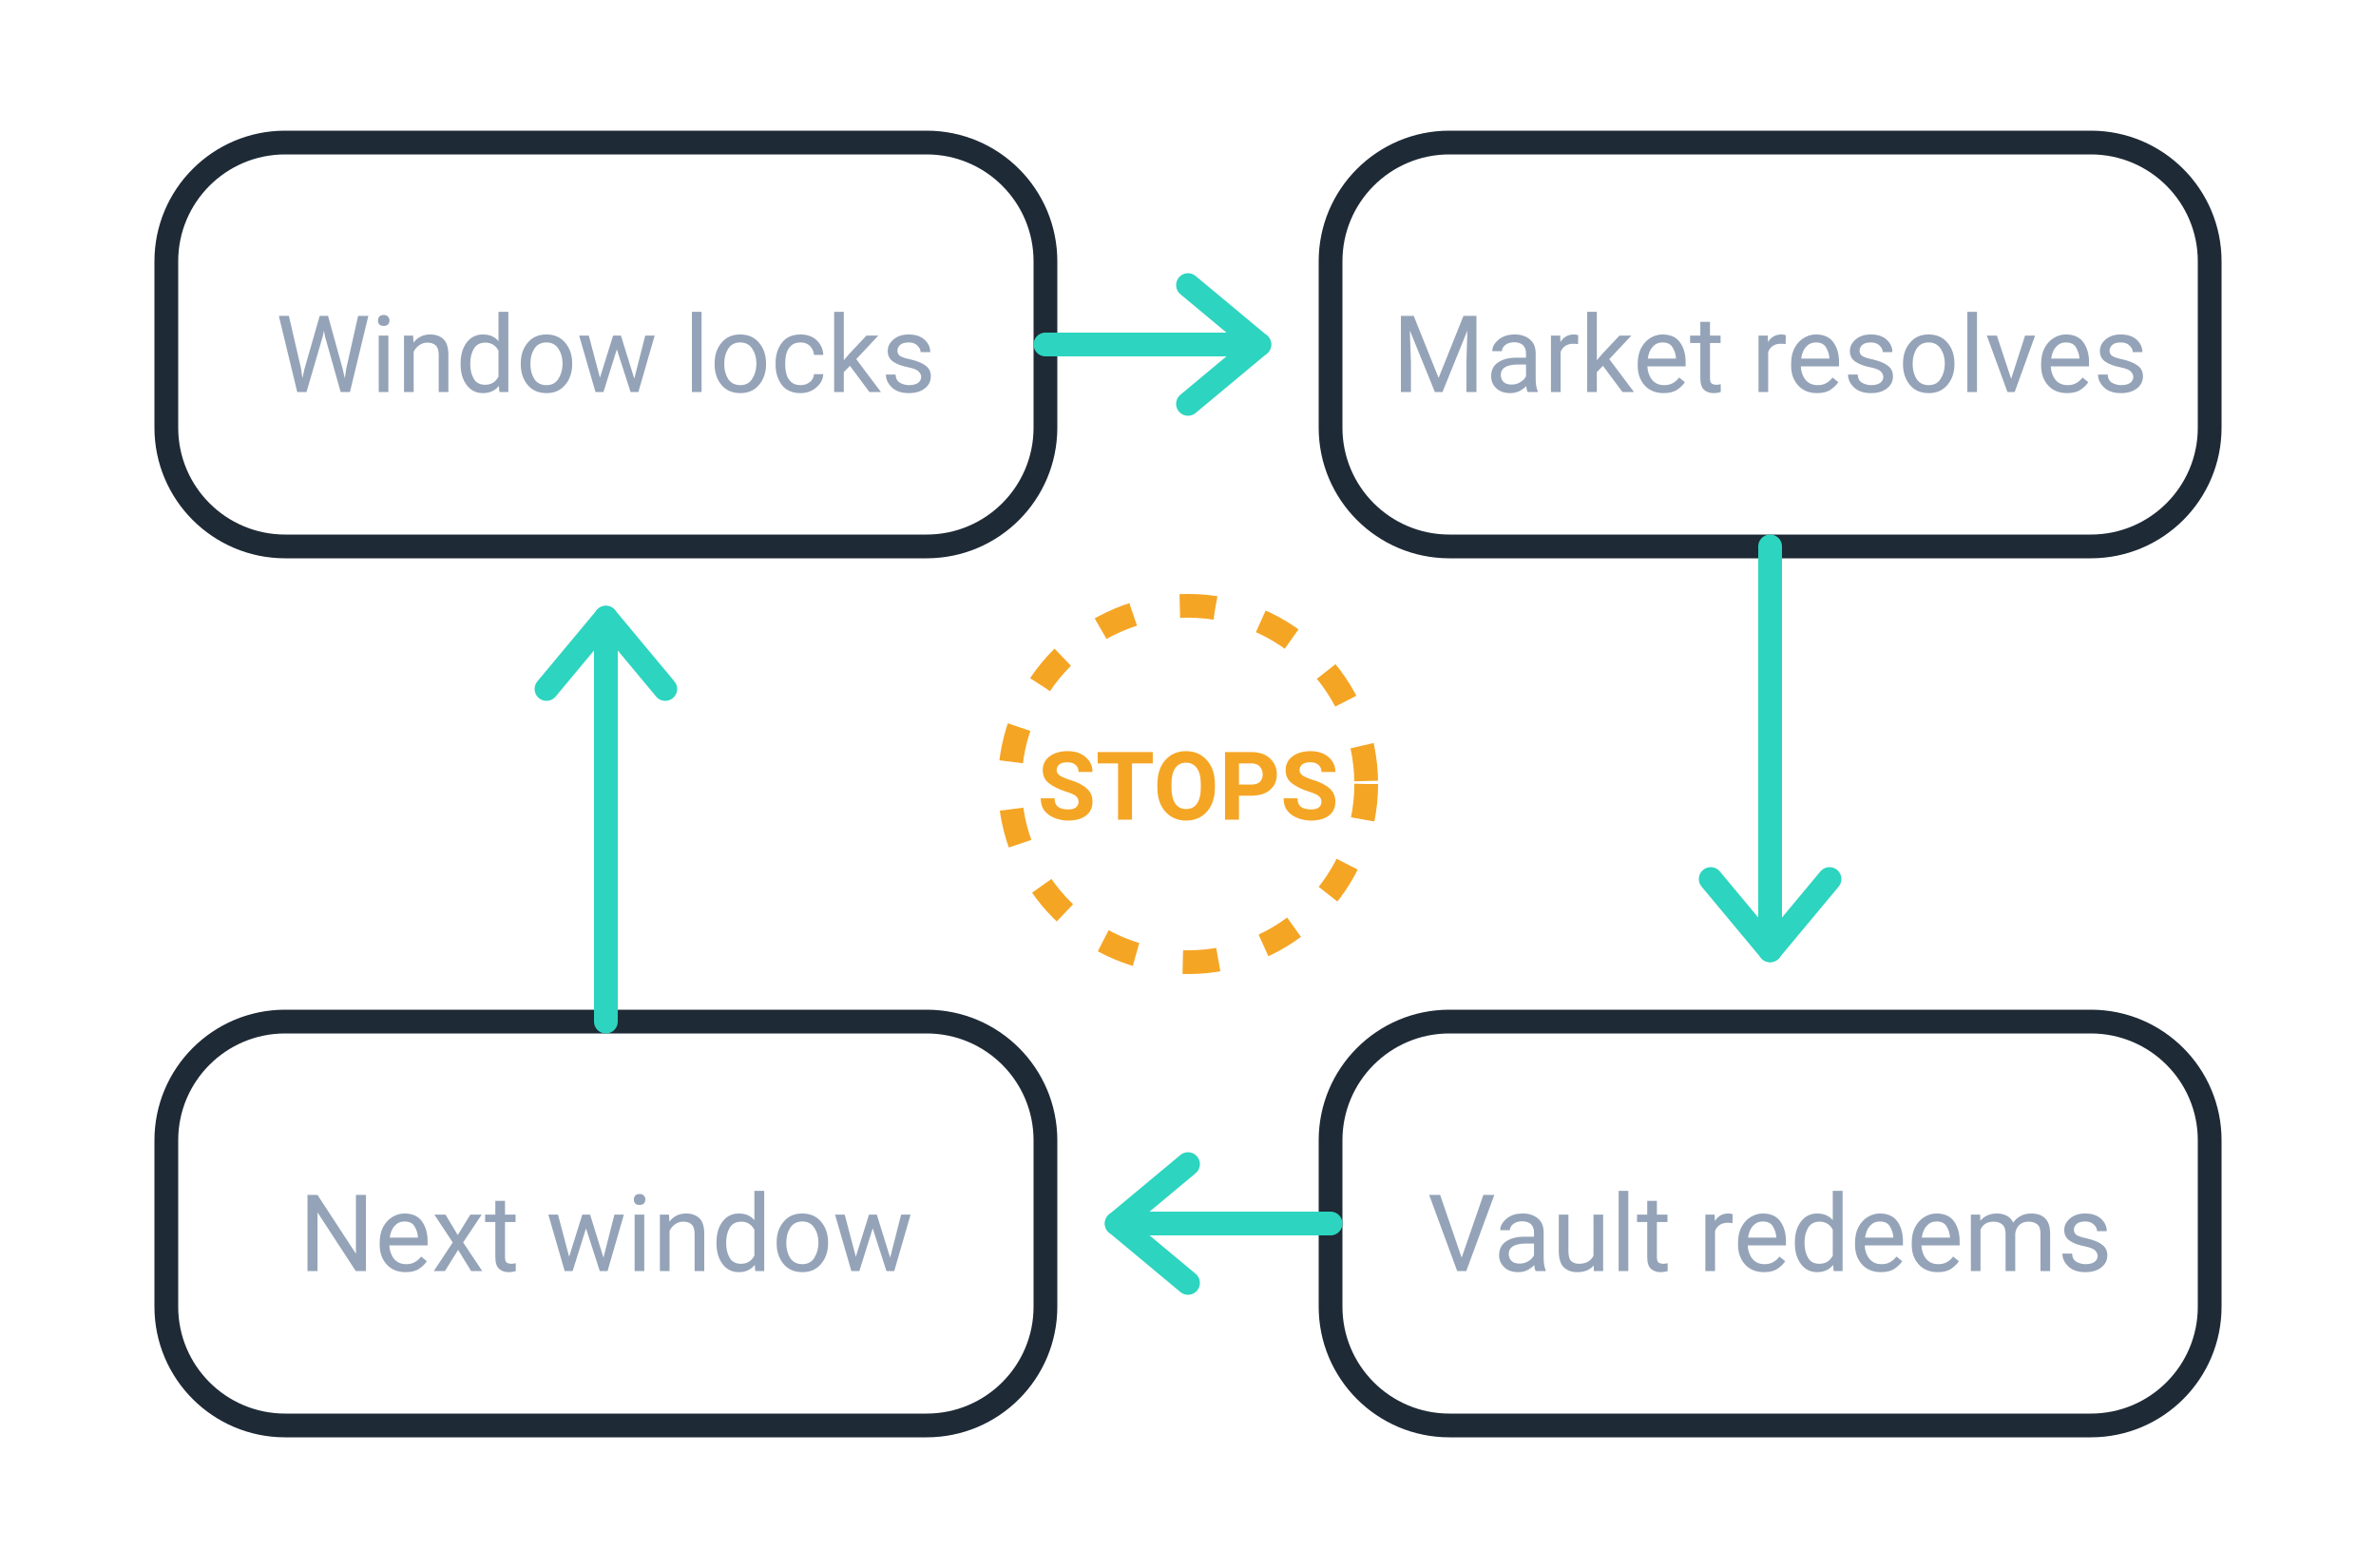
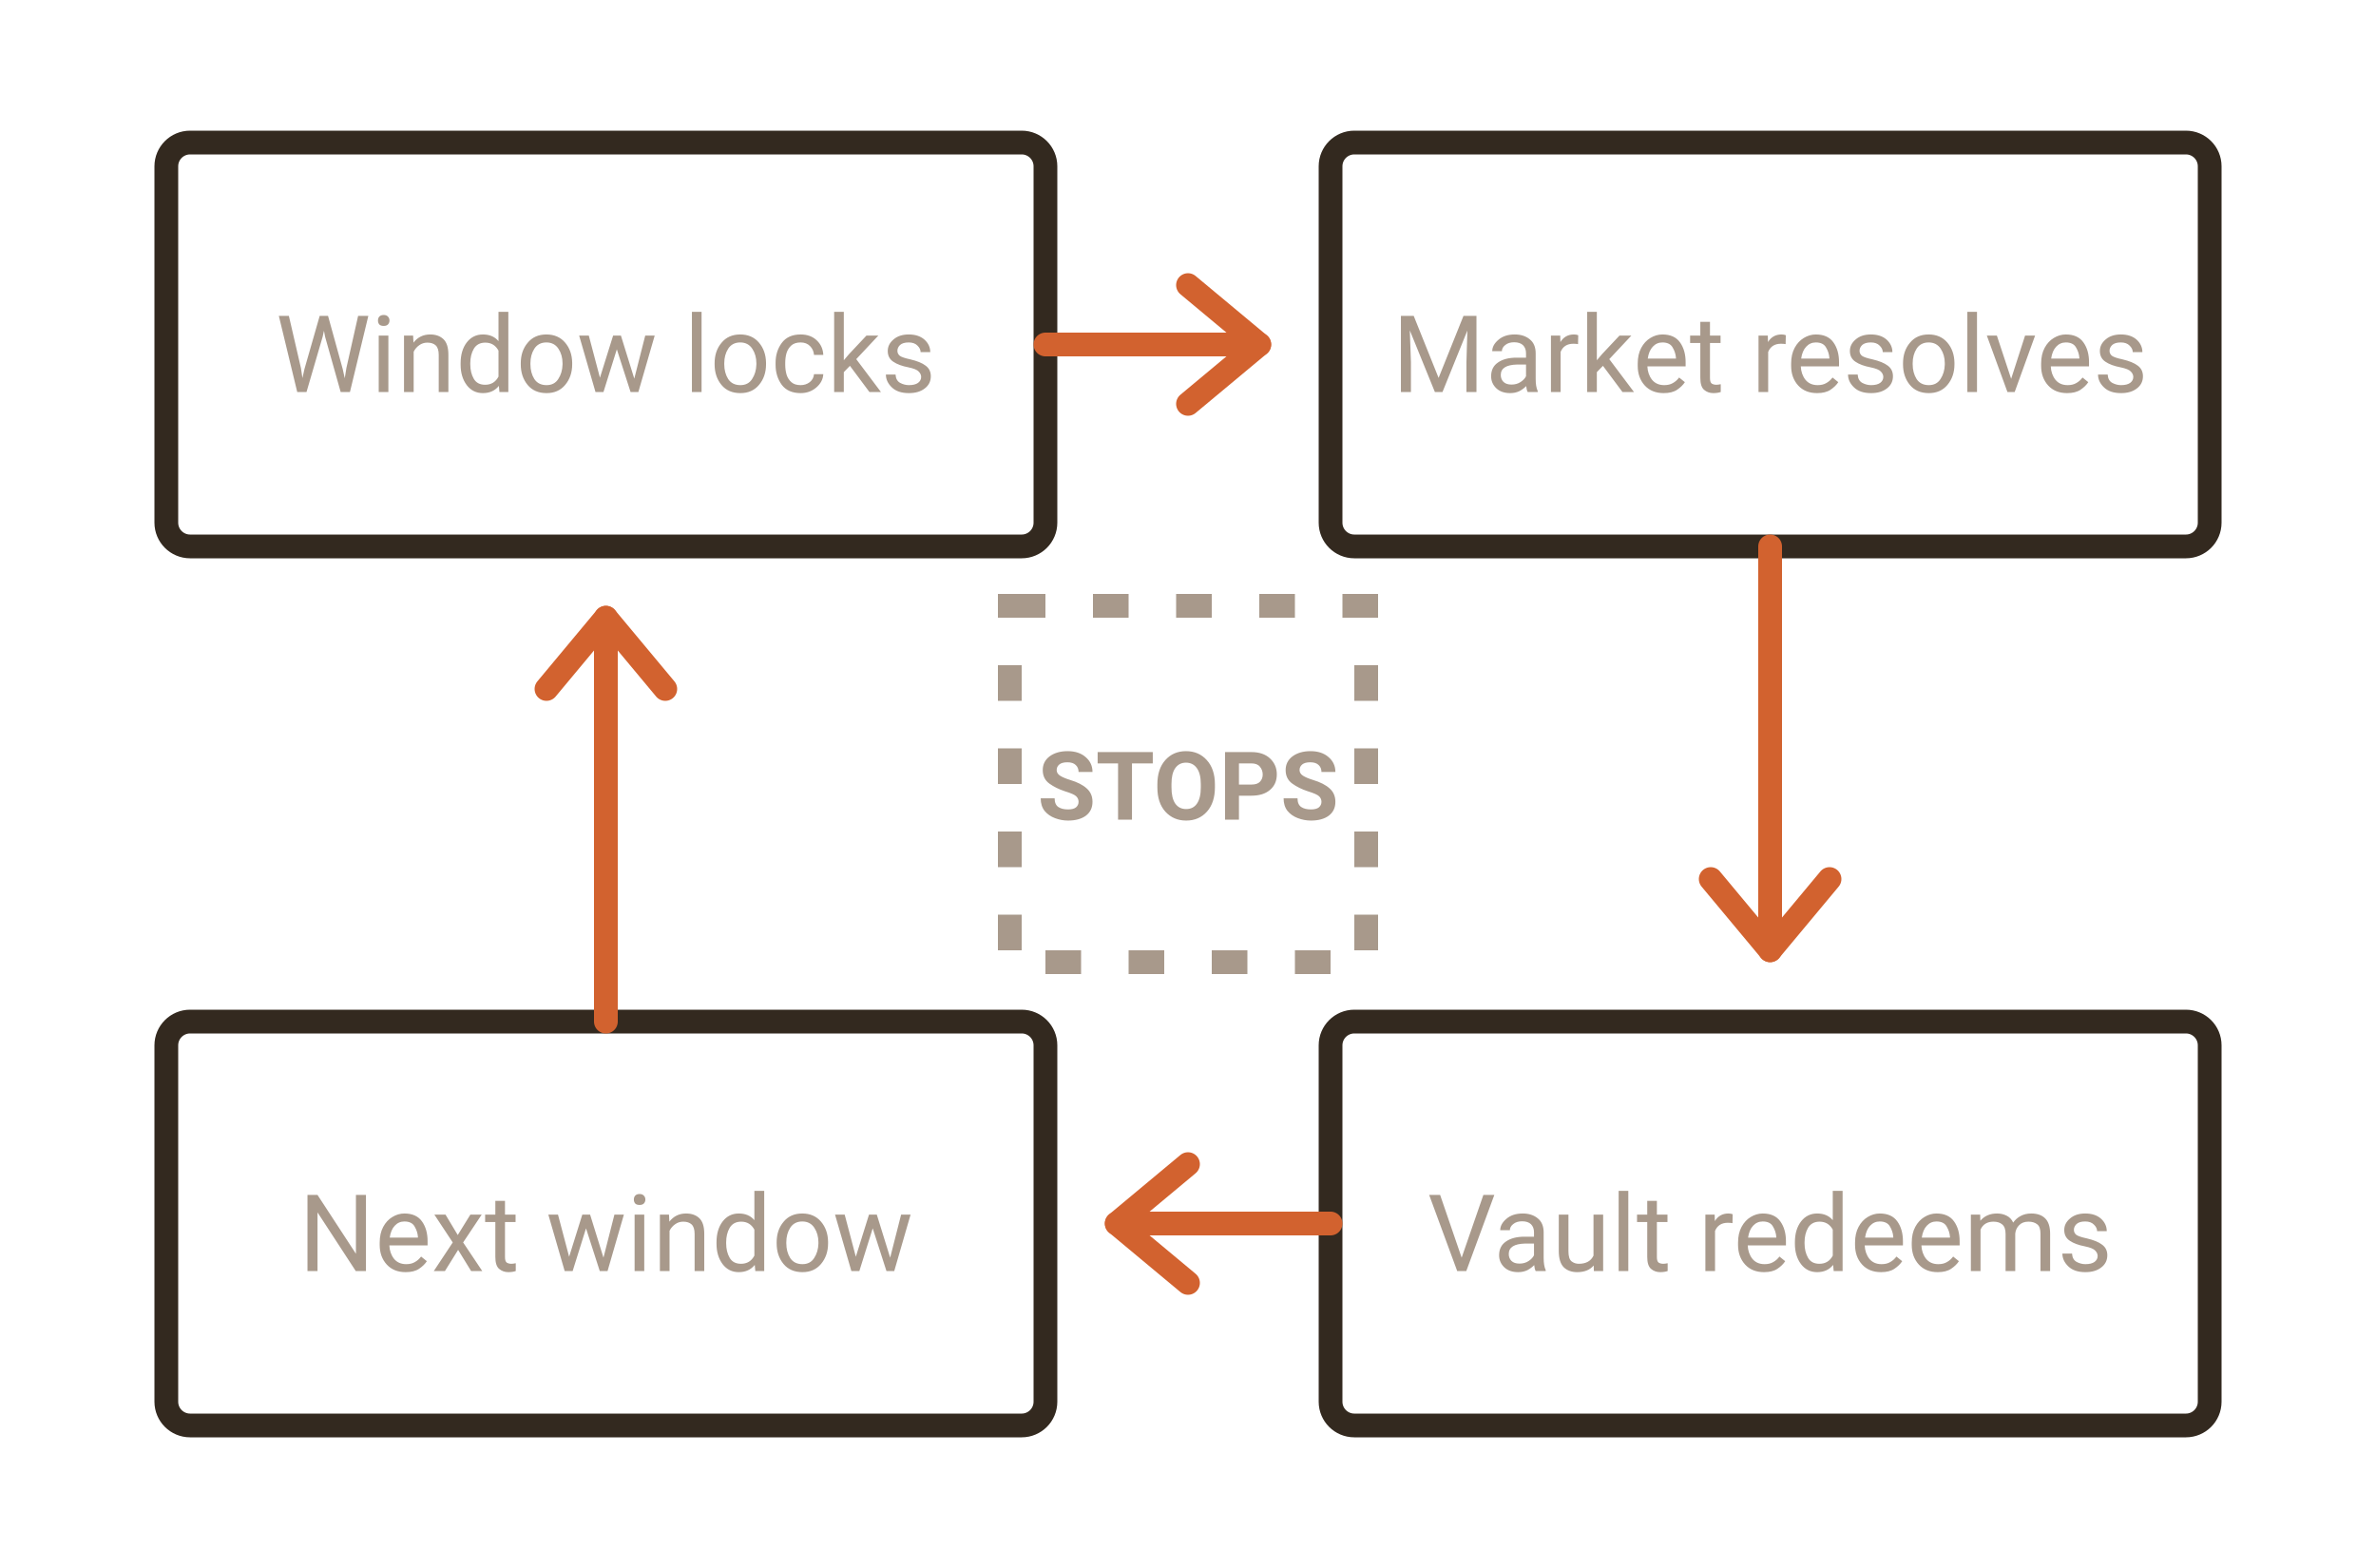
<svg xmlns="http://www.w3.org/2000/svg" viewBox="0 0 200 132" width="200" height="132" role="img" aria-label="Settle, redeem, re-enter, repeated without a signature">
-   <g fill="none" stroke="#1E2A36" stroke-width="2">
-     <rect x="14" y="12" width="74" height="34" rx="10" />
-     <rect x="112" y="12" width="74" height="34" rx="10" />
-     <rect x="112" y="86" width="74" height="34" rx="10" />
-     <rect x="14" y="86" width="74" height="34" rx="10" />
+   <g fill="none" stroke="#33291F" stroke-width="2">
+     <rect x="14" y="12" width="74" height="34" rx="2" />
+     <rect x="112" y="12" width="74" height="34" rx="2" />
+     <rect x="112" y="86" width="74" height="34" rx="2" />
+     <rect x="14" y="86" width="74" height="34" rx="2" />
  </g>
-   <g fill="#94A3B8" font-family="ui-sans-serif, system-ui, -apple-system, 'Segoe UI', Roboto, Helvetica, Arial, sans-serif" font-size="9" text-anchor="middle">
+   <g fill="#A8998B" font-family="'IBM Plex Sans', ui-sans-serif, system-ui, -apple-system, 'Segoe UI', Roboto, Helvetica, Arial, sans-serif" font-size="9" text-anchor="middle">
    <text x="51" y="33">Window locks</text>
    <text x="149" y="33">Market resolves</text>
    <text x="149" y="107">Vault redeems</text>
    <text x="51" y="107">Next window</text>
  </g>
-   <g fill="none" stroke="#2DD4BF" stroke-width="2" stroke-linecap="round" stroke-linejoin="round">
+   <g fill="none" stroke="#D2622F" stroke-width="2" stroke-linecap="round" stroke-linejoin="round">
    <path d="M88 29h18" />
    <path d="M100 24l6 5-6 5" />
    <path d="M149 46v34" />
    <path d="M144 74l5 6 5-6" />
    <path d="M112 103H94" />
    <path d="M100 98l-6 5 6 5" />
    <path d="M51 86V52" />
    <path d="M46 58l5-6 5 6" />
  </g>
-   <circle cx="100" cy="66" r="15" fill="none" stroke="#F5A524" stroke-width="2" stroke-dasharray="3 4" />
-   <text x="100" y="69" fill="#F5A524" font-family="ui-sans-serif, system-ui, -apple-system, 'Segoe UI', Roboto, Helvetica, Arial, sans-serif" font-size="8" font-weight="600" text-anchor="middle">STOPS</text>
+   <rect x="85" y="51" width="30" height="30" fill="none" stroke="#A8998B" stroke-width="2" stroke-dasharray="3 4" />
+   <text x="100" y="69" fill="#A8998B" font-family="'IBM Plex Sans', ui-sans-serif, system-ui, -apple-system, 'Segoe UI', Roboto, Helvetica, Arial, sans-serif" font-size="8" font-weight="600" text-anchor="middle">STOPS</text>
</svg>
